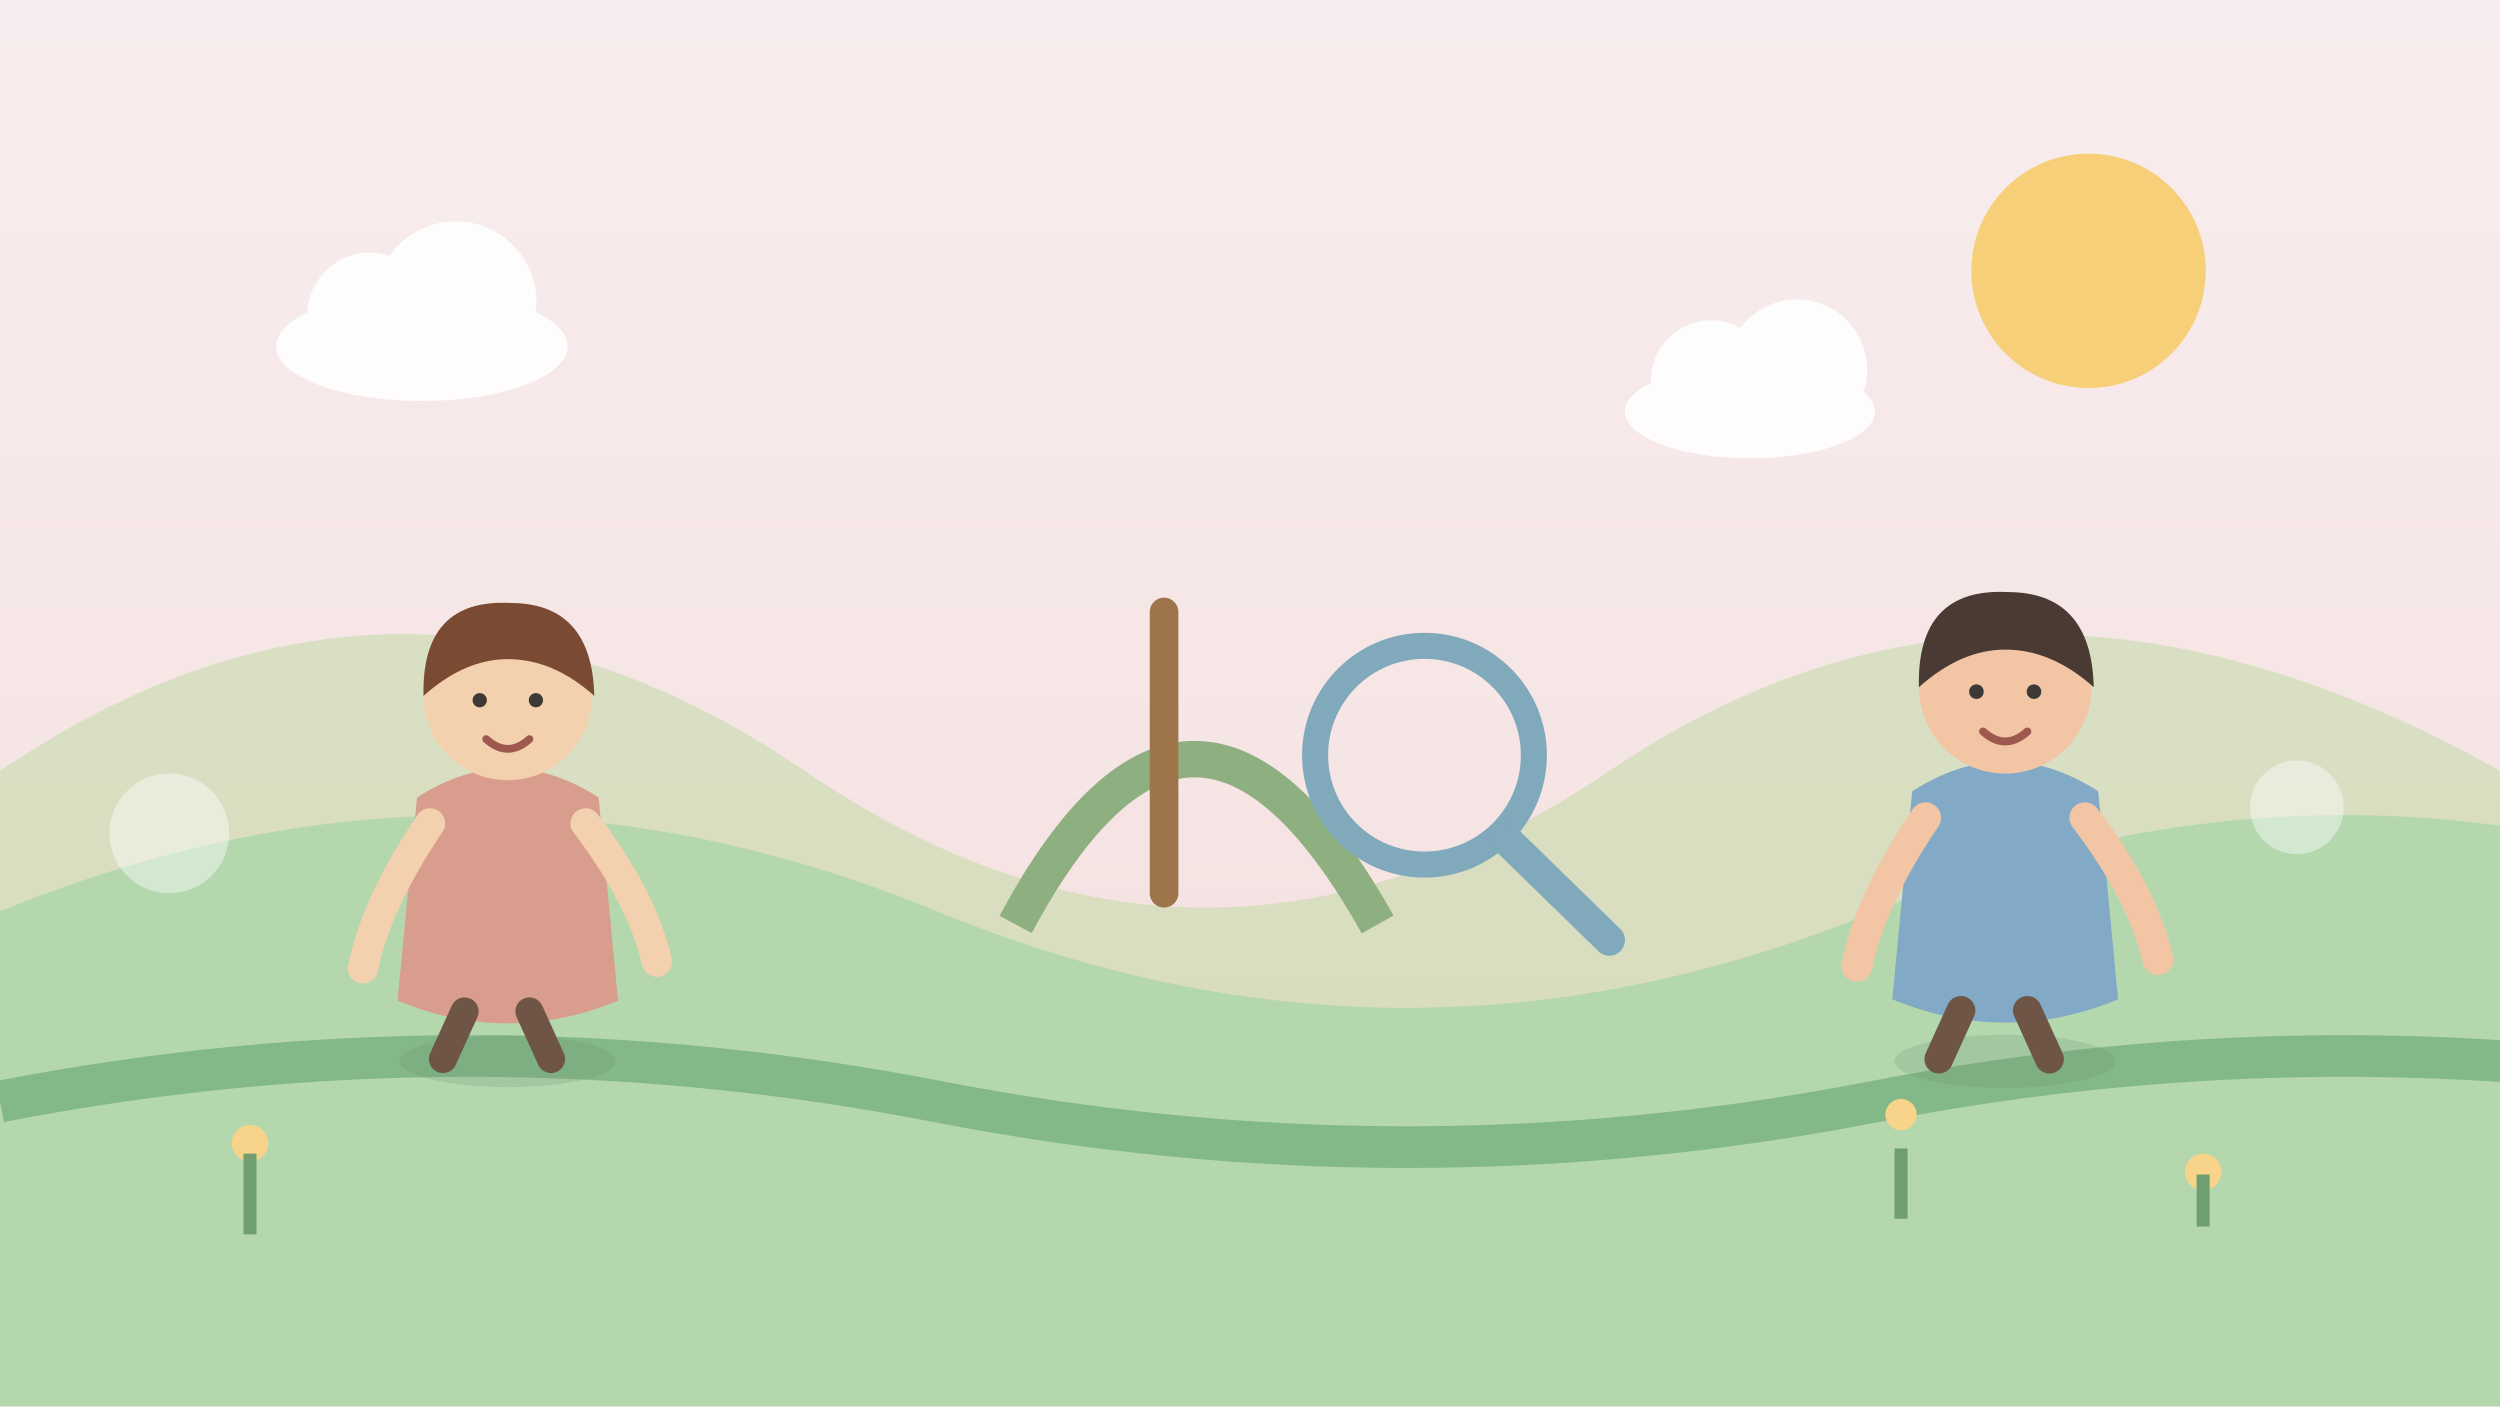
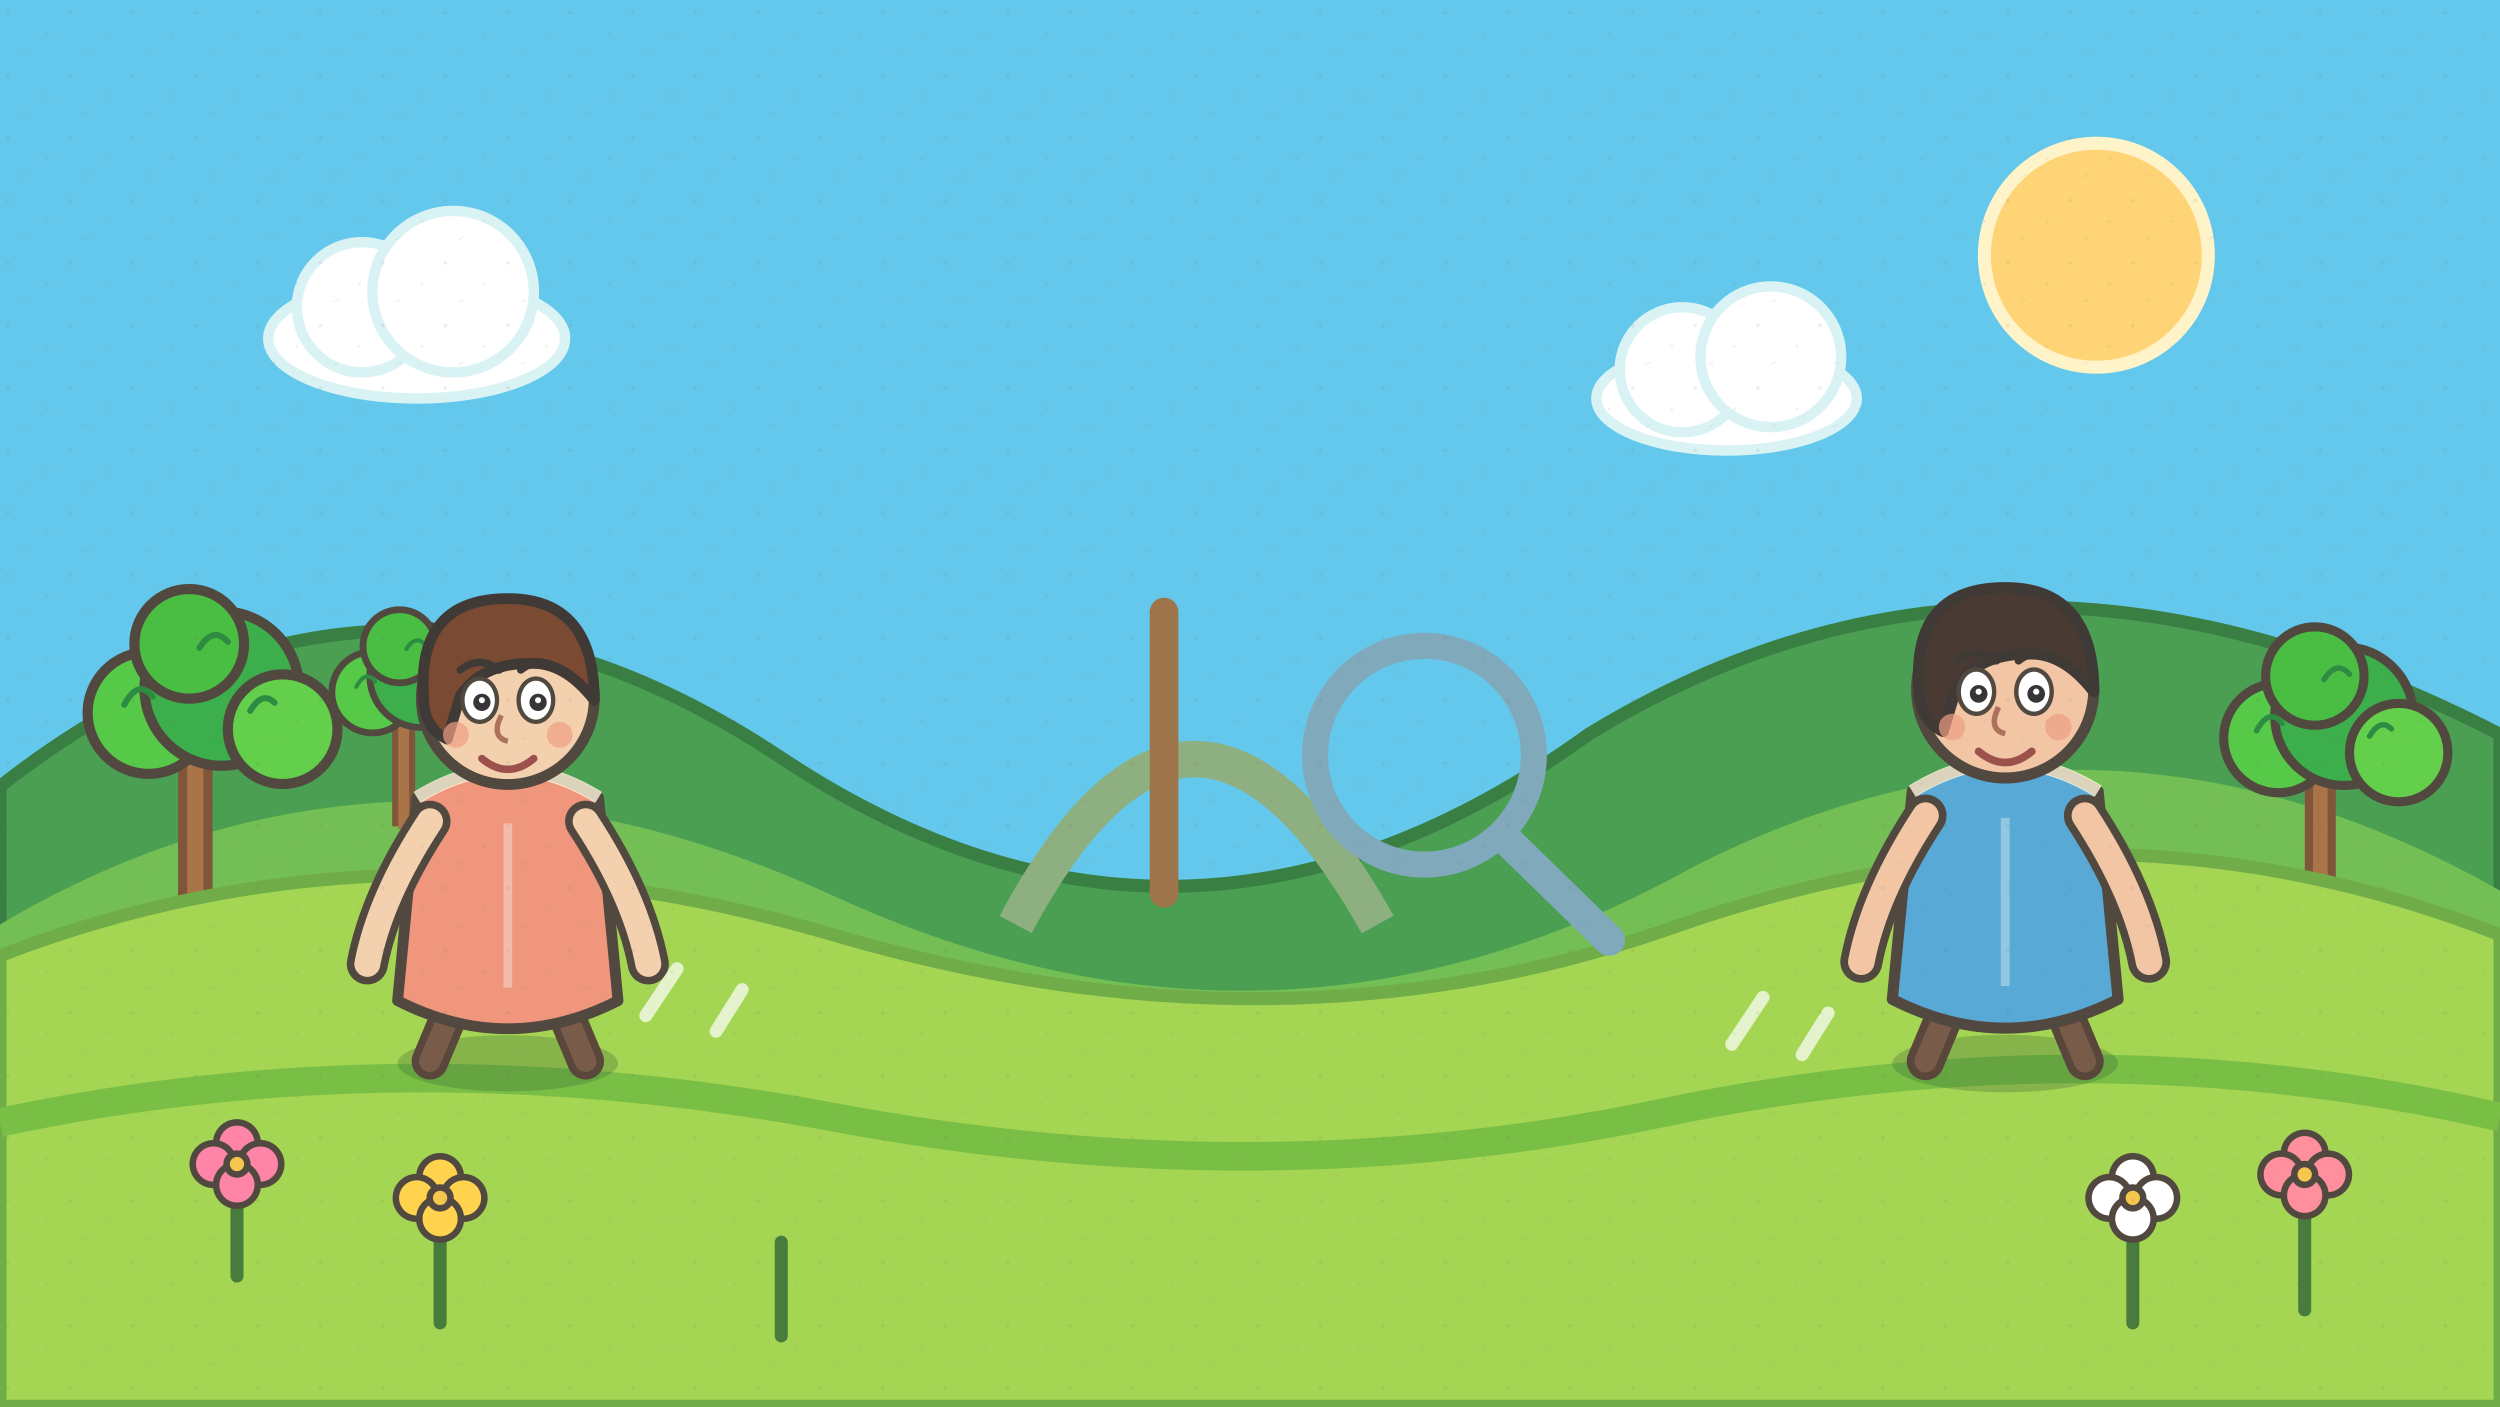
<svg xmlns="http://www.w3.org/2000/svg" viewBox="0 0 960 540">
  <defs>
-     <linearGradient id="sky" x2="0" y2="1">
-       <stop stop-color="#f8edee" />
-       <stop offset="1" stop-color="#f4dedd" />
-     </linearGradient>
+     <pattern id="paper" width="24" height="24" patternUnits="userSpaceOnUse">
+       <circle cx="3" cy="5" r=".7" fill="#6f5d4b" opacity=".22" />
+       <circle cx="18" cy="13" r=".55" fill="#6f5d4b" opacity=".18" />
+       <path d="M8 20l2-1" stroke="#6f5d4b" stroke-width=".5" opacity=".18" />
+     </pattern>
  </defs>
-   <rect width="960" height="540" fill="url(#sky)" />
-   <circle cx="802" cy="104" r="45" fill="#f6cf78" />
-   <g fill="#fff" opacity=".88">
-     <ellipse cx="162" cy="133" rx="56" ry="21" />
-     <circle cx="142" cy="121" r="24" />
-     <circle cx="175" cy="116" r="31" />
-     <ellipse cx="672" cy="158" rx="48" ry="18" />
-     <circle cx="657" cy="146" r="23" />
-     <circle cx="690" cy="142" r="27" />
+   <rect width="960" height="540" fill="#64c8ed" />
+   <circle cx="805" cy="98" r="43" fill="#ffd477" stroke="#fff3c9" stroke-width="5" />
+   <g fill="#fff" stroke="#d9f3f4" stroke-width="4">
+     <ellipse cx="160" cy="130" rx="57" ry="23" />
+     <circle cx="139" cy="118" r="25" />
+     <circle cx="174" cy="112" r="31" />
+     <ellipse cx="663" cy="153" rx="50" ry="20" />
+     <circle cx="646" cy="142" r="24" />
+     <circle cx="680" cy="137" r="27" />
  </g>
-   <path d="M0 296q155-105 309 0t309 0 342 0v137H0z" fill="#c6dbaa" opacity=".6" />
-   <path d="M0 350q180-74 360 0t360 0 360 0v190H0z" fill="#b4d7ae" />
-   <path d="M0 423q180-35 360 0t360 0 360 0" fill="none" stroke="#83b889" stroke-width="16" />
-   <g>
-     <path d="M390 355q68-127 139 0" fill="none" stroke="#8eaf80" stroke-width="14" />
-     <path d="M447 343v-108" stroke="#9e744a" stroke-width="11" stroke-linecap="round" />
-     <circle cx="547" cy="290" r="42" fill="none" stroke="#80a9bb" stroke-width="10" />
-     <path d="M578 322l40 39" stroke="#80a9bb" stroke-width="12" stroke-linecap="round" />
+   <path d="M0 302Q145 188 300 291T610 282Q770 184 960 282V423H0Z" fill="#4b9f52" stroke="#397f44" stroke-width="5" />
+   <path d="M0 355Q150 266 320 344T650 333Q805 254 960 342V446H0Z" fill="#73bf55" />
+   <g transform="translate(75 280) scale(0.78)" stroke="#51483f" stroke-width="5" stroke-linejoin="round">
+     <path d="M0 5v86" stroke="#80563b" stroke-width="17" />
+     <path d="M0 6v87" stroke="#aa7449" stroke-width="8" />
+     <circle cx="-23" cy="-8" r="30" fill="#57c948" />
+     <circle cx="13" cy="-20" r="38" fill="#3caf4c" />
+     <circle cx="43" cy="0" r="27" fill="#63cf4a" />
+     <circle cx="-3" cy="-42" r="27" fill="#4abe42" />
+     <path d="M-35-12q7-13 14-4m23-24q7-11 14-3m11 34q6-10 12-4" fill="none" stroke="#2d8c42" stroke-width="3" stroke-linecap="round" />
+   </g>
+   <g transform="translate(891 289) scale(0.7)" stroke="#51483f" stroke-width="5" stroke-linejoin="round">
+     <path d="M0 5v86" stroke="#80563b" stroke-width="17" />
+     <path d="M0 6v87" stroke="#aa7449" stroke-width="8" />
+     <circle cx="-23" cy="-8" r="30" fill="#57c948" />
+     <circle cx="13" cy="-20" r="38" fill="#3caf4c" />
+     <circle cx="43" cy="0" r="27" fill="#63cf4a" />
+     <circle cx="-3" cy="-42" r="27" fill="#4abe42" />
+     <path d="M-35-12q7-13 14-4m23-24q7-11 14-3m11 34q6-10 12-4" fill="none" stroke="#2d8c42" stroke-width="3" stroke-linecap="round" />
+   </g>
+   <g transform="translate(155 270) scale(0.52)" stroke="#51483f" stroke-width="5" stroke-linejoin="round">
+     <path d="M0 5v86" stroke="#80563b" stroke-width="17" />
+     <path d="M0 6v87" stroke="#aa7449" stroke-width="8" />
+     <circle cx="-23" cy="-8" r="30" fill="#57c948" />
+     <circle cx="13" cy="-20" r="38" fill="#3caf4c" />
+     <circle cx="43" cy="0" r="27" fill="#63cf4a" />
+     <circle cx="-3" cy="-42" r="27" fill="#4abe42" />
+     <path d="M-35-12q7-13 14-4m23-24q7-11 14-3m11 34q6-10 12-4" fill="none" stroke="#2d8c42" stroke-width="3" stroke-linecap="round" />
+   </g>
+   <path d="M0 367Q150 309 320 359T640 357Q805 298 960 359V540H0Z" fill="#a5d653" stroke="#70ad49" stroke-width="5" />
+   <path d="M0 431Q155 398 320 429T640 427Q805 393 960 429" fill="none" stroke="#79bf45" stroke-width="11" />
+   <g stroke="#332f34" stroke-width="5" stroke-linejoin="round" paint-order="stroke fill">
+     <g>
+       <path d="M390 355q68-127 139 0" fill="none" stroke="#8eaf80" stroke-width="14" />
+       <path d="M447 343v-108" stroke="#9e744a" stroke-width="11" stroke-linecap="round" />
+       <circle cx="547" cy="290" r="42" fill="none" stroke="#80a9bb" stroke-width="10" />
+       <path d="M578 322l40 39" stroke="#80a9bb" stroke-width="12" stroke-linecap="round" />
+     </g>
  </g>
  <g transform="translate(195 405) scale(0.83)">
-     <ellipse cx="0" cy="3" rx="50" ry="12" fill="#698f6f" opacity=".22" />
-     <path d="M-42-119 Q0-146 42-119 L51-25 Q0-4-51-25Z" fill="#d99d8d" />
-     <path d="M-36-107 Q-61-70-67-40 M36-107 Q62-73 69-43" fill="none" stroke="#f4d1ae" stroke-width="14" stroke-linecap="round" />
-     <path d="M-20-20l-10 22m40-22 10 22" fill="none" stroke="#6f5546" stroke-width="13" stroke-linecap="round" />
-     <circle cx="0" cy="-166" r="39" fill="#f4d1ae" />
-     <path d="M-39-166Q-40-211 1-209q38 0 39 43-19-17-40-17-20 0-39 17" fill="#7a4b32" />
-     <circle cx="-13" cy="-164" r="3.3" fill="#3c3937" />
-     <circle cx="13" cy="-164" r="3.3" fill="#3c3937" />
-     <path d="M-10-146q10 9 20 0" fill="none" stroke="#9d594d" stroke-width="3.6" stroke-linecap="round" />
+     <ellipse cx="0" cy="4" rx="51" ry="13" fill="#365d36" opacity=".28" />
+     <path d="M-23-28l-13 31m59-31L36 3" fill="none" stroke="#59473c" stroke-width="17" stroke-linecap="round" />
+     <path d="M-23-28l-13 31m59-31L36 3" fill="none" stroke="#785c49" stroke-width="10" stroke-linecap="round" />
+     <path d="M-42-119Q0-145 42-119L51-25Q0 1-51-25Z" fill="#ef967d" stroke="#51483f" stroke-width="5" stroke-linejoin="round" />
+     <path d="M-36-108Q-59-73-65-42M36-108Q59-73 65-42" fill="none" stroke="#51483f" stroke-width="19" stroke-linecap="round" />
+     <path d="M-36-108Q-59-73-65-42M36-108Q59-73 65-42" fill="none" stroke="#f4d1ae" stroke-width="12" stroke-linecap="round" />
+     <path d="M-42-119Q0-145 42-119" fill="none" stroke="#fff6dc" stroke-width="6" opacity=".8" />
+     <circle cx="0" cy="-165" r="40" fill="#f4d1ae" stroke="#51483f" stroke-width="5" />
+     <path d="M-39-166Q-42-211 0-211Q40-211 40-164Q26-182 10-181Q-12-181-22-166L-28-146Q-39-151-39-166Z" fill="#7a4b32" stroke="#403a36" stroke-width="5" stroke-linejoin="round" />
+     <ellipse cx="-13" cy="-164" rx="8" ry="10" fill="#fff" stroke="#51483f" stroke-width="2" />
+     <ellipse cx="13" cy="-164" rx="8" ry="10" fill="#fff" stroke="#51483f" stroke-width="2" />
+     <circle cx="-12" cy="-163" r="4" fill="#373535" />
+     <circle cx="14" cy="-163" r="4" fill="#373535" />
+     <circle cx="-12" cy="-164" r="1.4" fill="#fff" />
+     <circle cx="14" cy="-164" r="1.4" fill="#fff" />
+     <path d="M-22-178q9-7 18 0m10 0q9-7 18 0" fill="none" stroke="#403a36" stroke-width="3.5" stroke-linecap="round" />
+     <path d="M-3-157q-5 10 3 12" fill="none" stroke="#ad725e" stroke-width="2.5" />
+     <circle cx="-24" cy="-148" r="6" fill="#ee9e83" opacity=".7" />
+     <circle cx="24" cy="-148" r="6" fill="#ee9e83" opacity=".7" />
+     <path d="M-12-137Q0-127 12-137" fill="none" stroke="#9d514d" stroke-width="3.5" stroke-linecap="round" />
+     <path d="M0-107v76" stroke="#fff" stroke-width="4" opacity=".35" />
  </g>
  <g transform="translate(770 405) scale(0.85)">
-     <ellipse cx="0" cy="3" rx="50" ry="12" fill="#698f6f" opacity=".22" />
-     <path d="M-42-119 Q0-146 42-119 L51-25 Q0-4-51-25Z" fill="#82a9c6" />
-     <path d="M-36-107 Q-61-70-67-40 M36-107 Q62-73 69-43" fill="none" stroke="#f2c6a4" stroke-width="14" stroke-linecap="round" />
-     <path d="M-20-20l-10 22m40-22 10 22" fill="none" stroke="#6f5546" stroke-width="13" stroke-linecap="round" />
-     <circle cx="0" cy="-166" r="39" fill="#f2c6a4" />
-     <path d="M-39-166Q-40-211 1-209q38 0 39 43-19-17-40-17-20 0-39 17" fill="#493a34" />
-     <circle cx="-13" cy="-164" r="3.3" fill="#3c3937" />
-     <circle cx="13" cy="-164" r="3.3" fill="#3c3937" />
-     <path d="M-10-146q10 9 20 0" fill="none" stroke="#9d594d" stroke-width="3.6" stroke-linecap="round" />
+     <ellipse cx="0" cy="4" rx="51" ry="13" fill="#365d36" opacity=".28" />
+     <path d="M-23-28l-13 31m59-31L36 3" fill="none" stroke="#59473c" stroke-width="17" stroke-linecap="round" />
+     <path d="M-23-28l-13 31m59-31L36 3" fill="none" stroke="#785c49" stroke-width="10" stroke-linecap="round" />
+     <path d="M-42-119Q0-145 42-119L51-25Q0 1-51-25Z" fill="#58a9d5" stroke="#51483f" stroke-width="5" stroke-linejoin="round" />
+     <path d="M-36-108Q-59-73-65-42M36-108Q59-73 65-42" fill="none" stroke="#51483f" stroke-width="19" stroke-linecap="round" />
+     <path d="M-36-108Q-59-73-65-42M36-108Q59-73 65-42" fill="none" stroke="#f2c6a4" stroke-width="12" stroke-linecap="round" />
+     <path d="M-42-119Q0-145 42-119" fill="none" stroke="#fff6dc" stroke-width="6" opacity=".8" />
+     <circle cx="0" cy="-165" r="40" fill="#f2c6a4" stroke="#51483f" stroke-width="5" />
+     <path d="M-39-166Q-42-211 0-211Q40-211 40-164Q26-182 10-181Q-12-181-22-166L-28-146Q-39-151-39-166Z" fill="#493a34" stroke="#403a36" stroke-width="5" stroke-linejoin="round" />
+     <ellipse cx="-13" cy="-164" rx="8" ry="10" fill="#fff" stroke="#51483f" stroke-width="2" />
+     <ellipse cx="13" cy="-164" rx="8" ry="10" fill="#fff" stroke="#51483f" stroke-width="2" />
+     <circle cx="-12" cy="-163" r="4" fill="#373535" />
+     <circle cx="14" cy="-163" r="4" fill="#373535" />
+     <circle cx="-12" cy="-164" r="1.4" fill="#fff" />
+     <circle cx="14" cy="-164" r="1.4" fill="#fff" />
+     <path d="M-22-178q9-7 18 0m10 0q9-7 18 0" fill="none" stroke="#403a36" stroke-width="3.5" stroke-linecap="round" />
+     <path d="M-3-157q-5 10 3 12" fill="none" stroke="#ad725e" stroke-width="2.5" />
+     <circle cx="-24" cy="-148" r="6" fill="#ee9e83" opacity=".7" />
+     <circle cx="24" cy="-148" r="6" fill="#ee9e83" opacity=".7" />
+     <path d="M-12-137Q0-127 12-137" fill="none" stroke="#9d514d" stroke-width="3.5" stroke-linecap="round" />
+     <path d="M0-107v76" stroke="#fff" stroke-width="4" opacity=".35" />
  </g>
-   <g fill="#f8d38a">
-     <circle cx="96" cy="439" r="7" />
-     <circle cx="846" cy="450" r="7" />
-     <circle cx="730" cy="428" r="6" />
+   <g stroke="#477c3c" stroke-width="5" stroke-linecap="round">
+     <path d="M91 490v-43m78 61v-48m650 48v-49m66 44v-37m-585 47v-36" />
  </g>
-   <g stroke="#6f9f70" stroke-width="5">
-     <path d="M96 474v-31m750 28v-20m-116 17v-27" />
+   <g stroke="#51483f" stroke-width="2.5">
+     <g fill="#ff85a8">
+       <circle cx="91" cy="439" r="8" />
+       <circle cx="82" cy="447" r="8" />
+       <circle cx="100" cy="447" r="8" />
+       <circle cx="91" cy="455" r="8" />
+     </g>
+     <g fill="#ffd34e">
+       <circle cx="169" cy="452" r="8" />
+       <circle cx="160" cy="460" r="8" />
+       <circle cx="178" cy="460" r="8" />
+       <circle cx="169" cy="468" r="8" />
+     </g>
+     <g fill="#fff">
+       <circle cx="819" cy="452" r="8" />
+       <circle cx="810" cy="460" r="8" />
+       <circle cx="828" cy="460" r="8" />
+       <circle cx="819" cy="468" r="8" />
+     </g>
+     <g fill="#ff8f9d">
+       <circle cx="885" cy="443" r="8" />
+       <circle cx="876" cy="451" r="8" />
+       <circle cx="894" cy="451" r="8" />
+       <circle cx="885" cy="459" r="8" />
+     </g>
+     <circle cx="91" cy="447" r="4" fill="#f5c74d" />
+     <circle cx="169" cy="460" r="4" fill="#f5c74d" />
+     <circle cx="819" cy="460" r="4" fill="#f5c74d" />
+     <circle cx="885" cy="451" r="4" fill="#f5c74d" />
  </g>
-   <g fill="#fff" opacity=".42">
-     <circle cx="65" cy="320" r="23" />
-     <circle cx="882" cy="310" r="18" />
+   <g fill="none" stroke="#fff" stroke-width="5" stroke-linecap="round" opacity=".7">
+     <path d="M248 390l12-18m15 24 10-16m380 21 12-18m15 22 10-16" />
  </g>
+   <rect width="960" height="540" fill="url(#paper)" opacity=".48" pointer-events="none" />
</svg>
